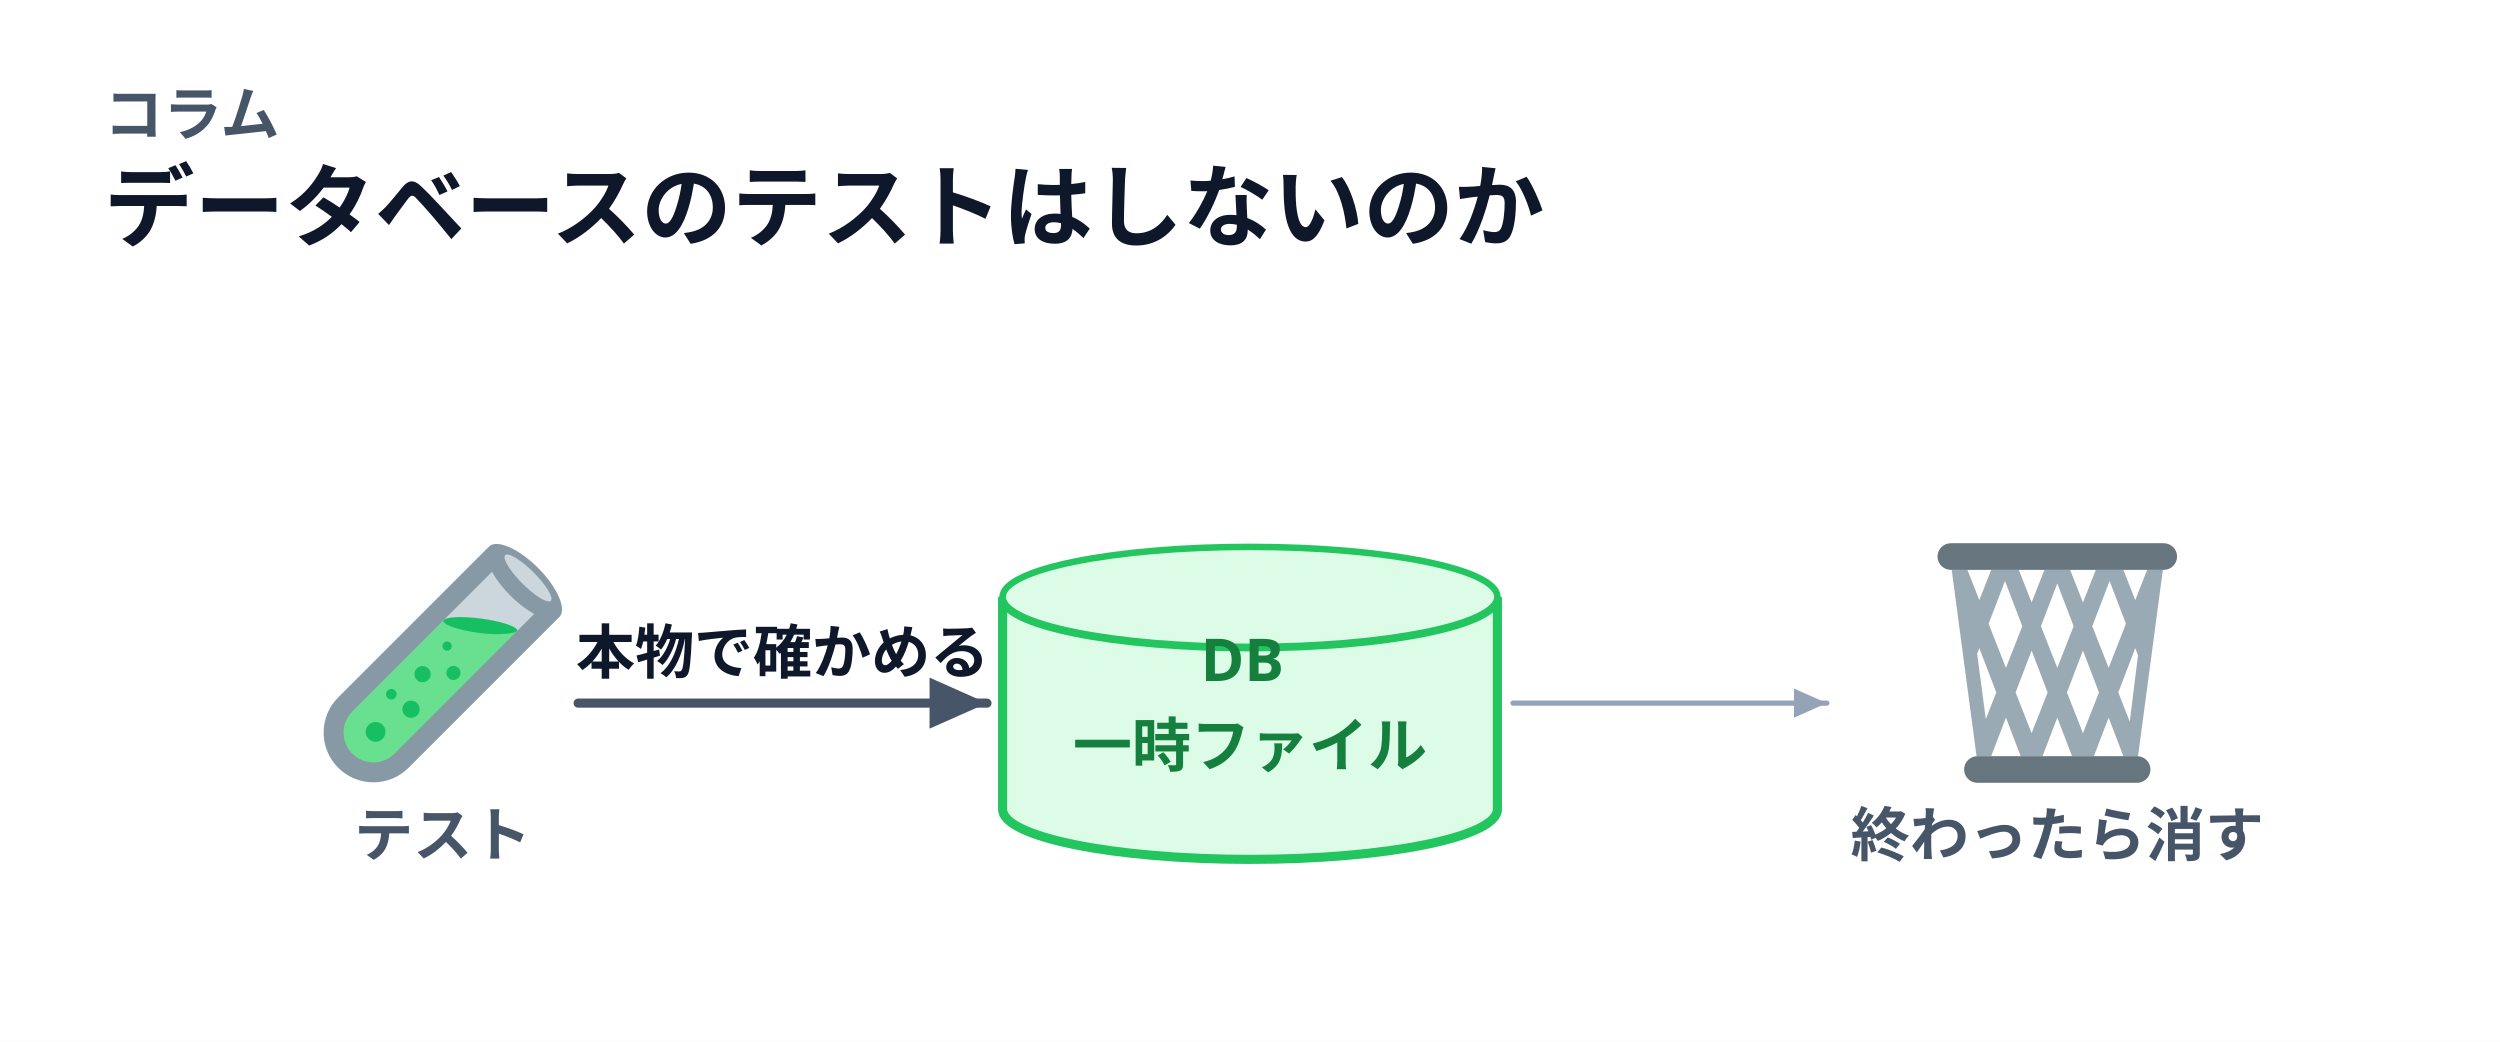
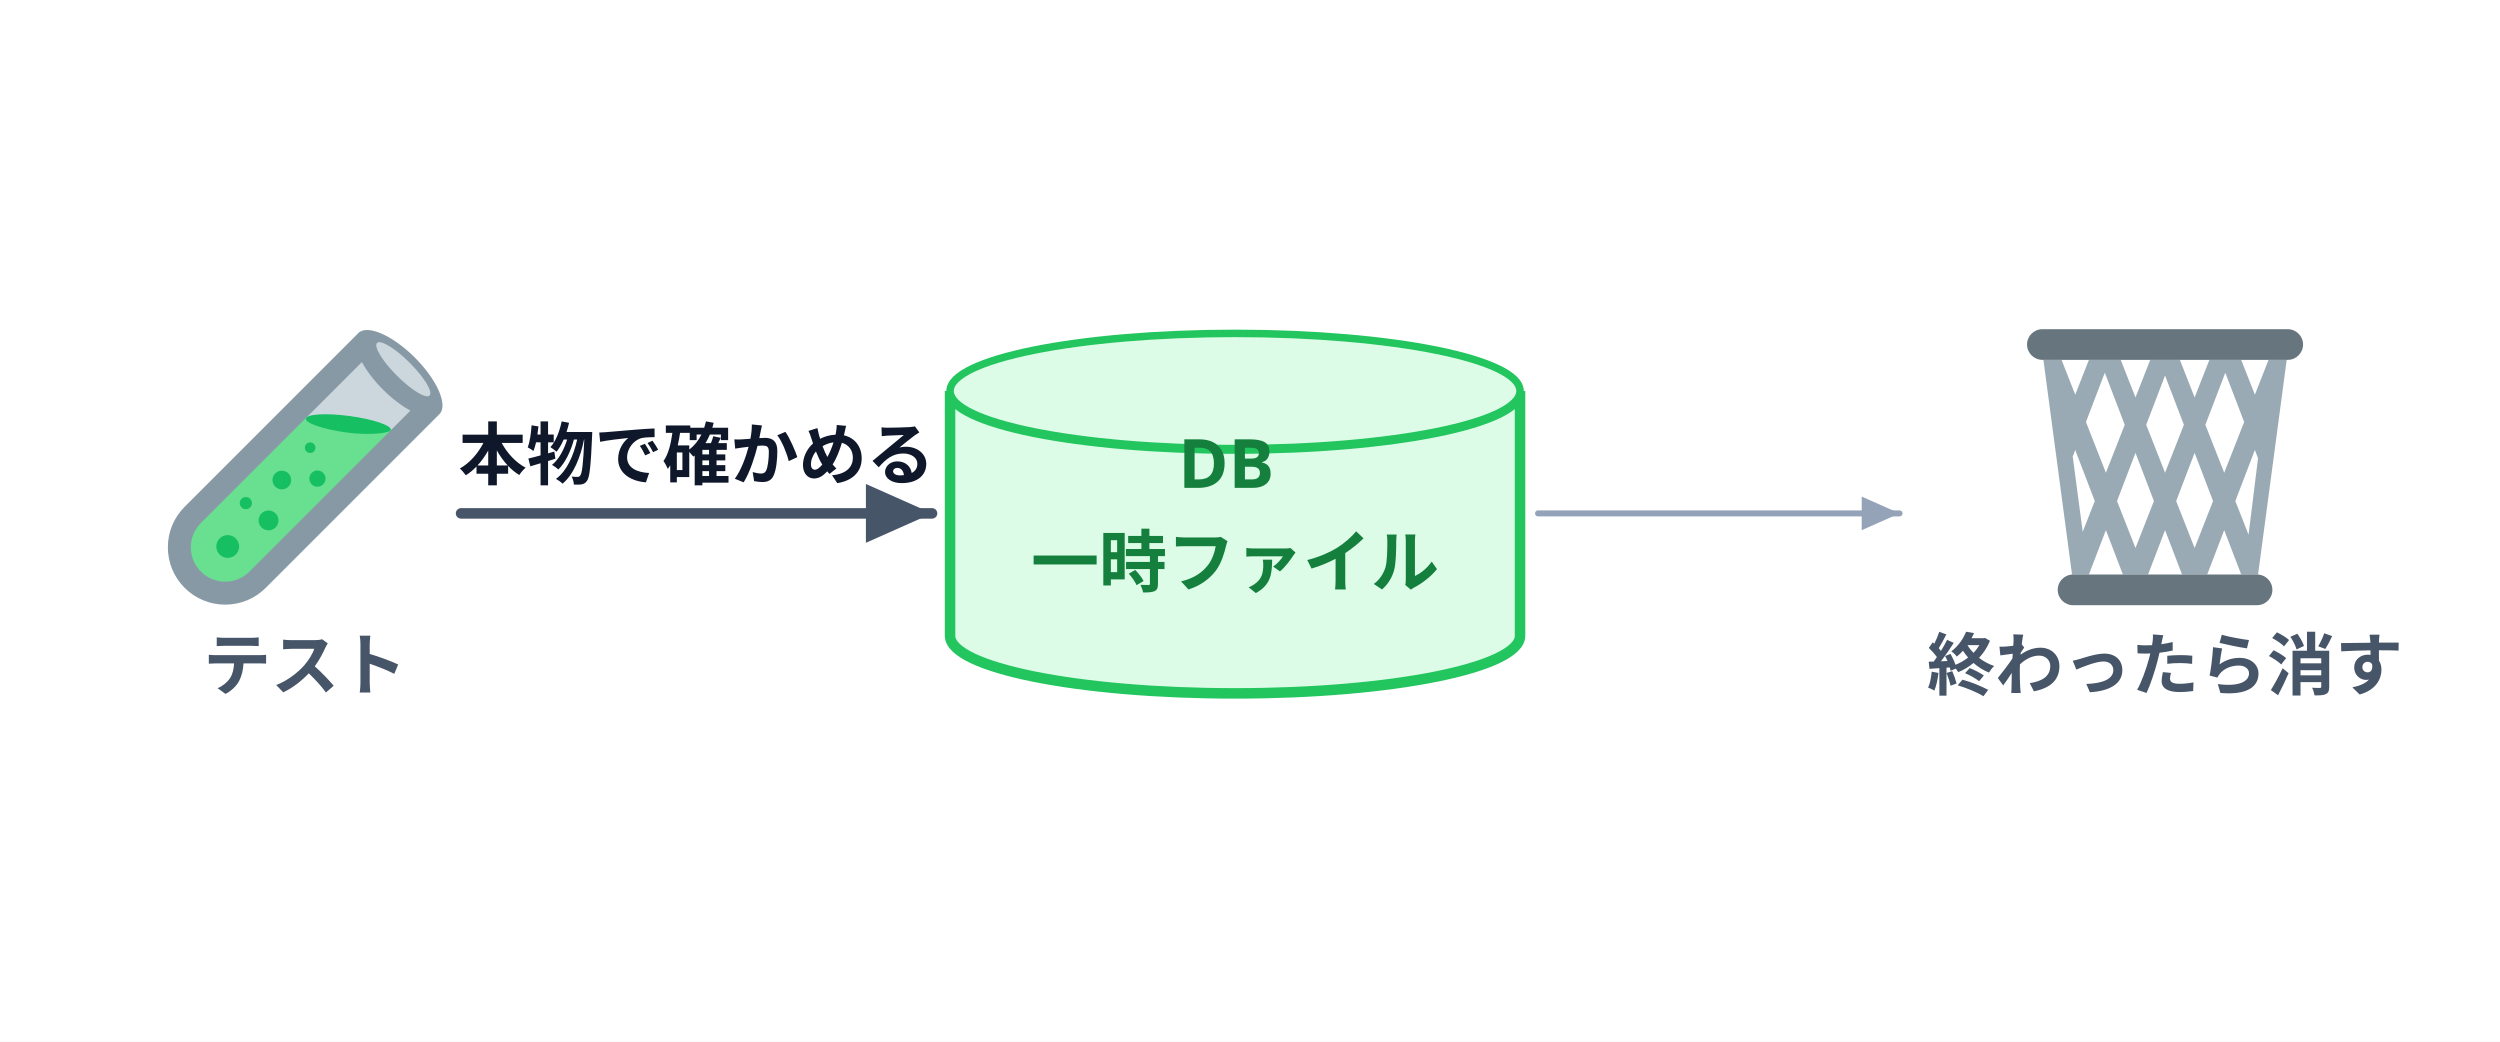
<svg xmlns="http://www.w3.org/2000/svg" width="960" height="400" viewBox="0 0 960 400" font-family="'Hiragino Sans','Noto Sans JP','Yu Gothic','Segoe UI',sans-serif">
  <defs>
    <marker id="aR" viewBox="0 0 10 10" refX="9" refY="5" markerWidth="7" markerHeight="7" orient="auto-start-reverse">
      <path d="M0 1 L9 5 L0 9 z" fill="#475569" />
    </marker>
    <marker id="aRsub" viewBox="0 0 10 10" refX="9" refY="5" markerWidth="7" markerHeight="7" orient="auto-start-reverse">
      <path d="M0 1 L9 5 L0 9 z" fill="#94a3b8" />
    </marker>
  </defs>
  <rect x="0" y="0" width="960" height="400" fill="#ffffff" />
-   <text x="40" y="52" text-anchor="start" font-size="22.667" fill="#475569" font-weight="600">コラム</text>
-   <text x="40" y="92" text-anchor="start" font-size="34.667" fill="#0f172a" font-weight="700">データベースのテストはしないのか</text>
-   <svg x="124.0" y="208.6" width="92.0" height="92.0" viewBox="0 0 36 36">
-     <path fill="#CCD6DD" d="M14.563 14.414L25.47 3.505l6.961 6.962-10.908 10.908z" />
-     <path fill="#68E090" d="M8.103 34.399C2.5 34 1.5 30.062 1.635 27.932c.322-5.07 15.601-16.551 15.601-16.551l12.517 1.93c.001 0-17.389 21.392-21.65 21.088z" />
-     <path fill="#8899A6" d="M32.326 3.708C29.405.787 26.104-.649 24.954.502c-.013.013-.022.031-.034.044-.006.006-.015.008-.021.014L2.295 23.164c-1.412 1.412-2.19 3.29-2.19 5.288 0 1.997.778 3.875 2.19 5.287 1.413 1.413 3.291 2.19 5.288 2.19 1.998 0 3.875-.777 5.287-2.189l22.604-22.604c.007-.007.009-.016.015-.023.013-.012.03-.02.043-.033 1.151-1.15-.285-4.451-3.206-7.372zM10.75 31.619c-.846.846-1.97 1.311-3.166 1.311s-2.321-.466-3.167-1.312c-.846-.846-1.312-1.97-1.312-3.167 0-1.196.466-2.32 1.311-3.166L25.412 4.29c.622 1.144 1.56 2.394 2.749 3.584 1.189 1.189 2.44 2.127 3.584 2.749L10.75 31.619z" />
-     <path fill="#17BF63" d="M29.196 13.144c-.058.379-2.627.751-5.691.343-3.063-.408-5.482-1.223-5.403-1.82.08-.597 2.627-.751 5.691-.343s5.495 1.224 5.403 1.82zM10.84 23.247c-.31.31-.813.31-1.123 0-.31-.31-.31-.813 0-1.123.31-.31.813-.31 1.123 0 .31.31.31.813 0 1.123zm3.317 2.615c-.507.507-1.328.506-1.835 0-.506-.506-.506-1.328 0-1.834.507-.507 1.328-.506 1.834 0 .507.506.508 1.327.001 1.834zm1.677-5.324c-.476.476-1.25.476-1.726 0s-.476-1.249 0-1.726c.476-.476 1.249-.477 1.725 0 .478.477.478 1.25.001 1.726zm-6.868 8.858c-.581.581-1.524.581-2.105 0-.582-.582-.581-1.524 0-2.105s1.523-.581 2.105 0c.581.581.582 1.523 0 2.105zm11.396-9.158c-.413.413-1.083.413-1.496 0-.413-.413-.412-1.083.001-1.496.414-.414 1.083-.414 1.496-.001.413.414.413 1.083-.001 1.497zm-1.207-4.288c-.27.27-.708.27-.979 0-.27-.27-.27-.708 0-.979.27-.27.708-.271.979 0 .27.271.27.709 0 .979z" />
-     <ellipse transform="rotate(-45.001 30.817 5.223)" fill="#CCD6DD" cx="30.817" cy="5.223" rx="1.184" ry="4.847" />
-   </svg>
-   <text x="170" y="328.707" text-anchor="middle" font-size="22.667" fill="#475569" font-weight="600">テスト</text>
-   <path d="M385.0 229.2 A95.0 19.2 0 0 0 575.0 229.2 L575.0 310.8 A95.0 19.2 0 0 1 385.0 310.8 Z" fill="#dcfce7" stroke="#22c55e" stroke-width="3.5" />
-   <ellipse cx="480.0" cy="229.2" rx="95.0" ry="19.2" fill="#dcfce7" stroke="#22c55e" stroke-width="2.5" />
-   <text x="480" y="261.5" text-anchor="middle" font-size="22.667" fill="#15803d" font-weight="600">
-     <tspan x="480" dy="0">DB</tspan>
-     <tspan x="480" dy="32.867">一時ファイル</tspan>
-   </text>
-   <svg x="744.0" y="208.6" width="92.0" height="92.0" viewBox="0 0 36 36">
-     <path fill="#9AAAB4" d="M31.5 4l-1.784 4.542L27.932 4h-4.147l-1.926 4.903L19.932 4h-3.863l-1.926 4.903L12.216 4H8.068L6.284 8.542 4.5 4H2.133l3.735 28.013h24.263L33.867 4H31.5zm-5.642 1.678l2.459 6.425-2.601 6.621-2.457-6.254 2.599-6.792zM18 6.049l2.457 6.42L18 18.723l-2.457-6.254L18 6.049zm-7.858-.371l2.599 6.792-2.457 6.254-2.601-6.621 2.459-6.425zM5.958 16.611l.326-.853 2.549 6.66-1.573 4.004-1.302-9.811zM8.068 32l2.216-5.79L12.5 32H8.068zm3.668-9.582l2.407-6.288 2.406 6.288-2.406 6.126-2.407-6.126zM15.784 32L18 26.21 20.216 32h-4.432zm3.667-9.582l2.406-6.288 2.406 6.288-2.406 6.126-2.406-6.126zM23.5 32l2.216-5.79L27.932 32H23.5zm5.392-5.192l-1.725-4.39 2.549-6.659.411 1.074-1.235 9.975z" />
-     <path fill="#67757F" d="M32 34c0-1.104-.896-2-2-2H6c-1.104 0-2 .896-2 2s.896 2 2 2h24c1.104 0 2-.896 2-2zm4-32c0-1.105-.896-2-2-2H2C.896 0 0 .896 0 2c0 1.105.896 2 2 2h32c1.104 0 2-.895 2-2z" />
-   </svg>
-   <text x="790" y="328.707" text-anchor="middle" font-size="22.667" fill="#475569" font-weight="600">終わったら消す</text>
-   <path d="M222.00 270.00 L379.00 270.00" fill="none" stroke="#475569" stroke-width="3.5" stroke-linecap="round" stroke-linejoin="round" marker-end="url(#aR)" />
-   <text x="300.5" y="258.6" text-anchor="middle" font-size="22.667" fill="#0f172a" font-weight="600">本物で確かめる</text>
-   <path d="M581.00 270.00 L701.49 270.00" fill="none" stroke="#94a3b8" stroke-width="2.0" stroke-linecap="round" stroke-linejoin="round" marker-end="url(#aRsub)" />
+   <g transform="translate(-78.7 -113.9) scale(1.152)">
+     <svg x="124.0" y="208.6" width="92.0" height="92.0" viewBox="0 0 36 36">
+       <path fill="#CCD6DD" d="M14.563 14.414L25.47 3.505l6.961 6.962-10.908 10.908z" />
+       <path fill="#68E090" d="M8.103 34.399C2.5 34 1.5 30.062 1.635 27.932c.322-5.07 15.601-16.551 15.601-16.551l12.517 1.93c.001 0-17.389 21.392-21.65 21.088z" />
+       <path fill="#8899A6" d="M32.326 3.708C29.405.787 26.104-.649 24.954.502c-.013.013-.022.031-.034.044-.006.006-.015.008-.021.014L2.295 23.164c-1.412 1.412-2.19 3.29-2.19 5.288 0 1.997.778 3.875 2.19 5.287 1.413 1.413 3.291 2.19 5.288 2.19 1.998 0 3.875-.777 5.287-2.189l22.604-22.604c.007-.007.009-.016.015-.023.013-.012.03-.02.043-.033 1.151-1.15-.285-4.451-3.206-7.372zM10.75 31.619c-.846.846-1.97 1.311-3.166 1.311s-2.321-.466-3.167-1.312c-.846-.846-1.312-1.97-1.312-3.167 0-1.196.466-2.32 1.311-3.166L25.412 4.29c.622 1.144 1.56 2.394 2.749 3.584 1.189 1.189 2.44 2.127 3.584 2.749L10.75 31.619z" />
+       <path fill="#17BF63" d="M29.196 13.144c-.058.379-2.627.751-5.691.343-3.063-.408-5.482-1.223-5.403-1.82.08-.597 2.627-.751 5.691-.343s5.495 1.224 5.403 1.82zM10.84 23.247c-.31.31-.813.31-1.123 0-.31-.31-.31-.813 0-1.123.31-.31.813-.31 1.123 0 .31.31.31.813 0 1.123zm3.317 2.615c-.507.507-1.328.506-1.835 0-.506-.506-.506-1.328 0-1.834.507-.507 1.328-.506 1.834 0 .507.506.508 1.327.001 1.834zm1.677-5.324c-.476.476-1.25.476-1.726 0s-.476-1.249 0-1.726c.476-.476 1.249-.477 1.725 0 .478.477.478 1.25.001 1.726zm-6.868 8.858c-.581.581-1.524.581-2.105 0-.582-.582-.581-1.524 0-2.105s1.523-.581 2.105 0c.581.581.582 1.523 0 2.105zm11.396-9.158c-.413.413-1.083.413-1.496 0-.413-.413-.412-1.083.001-1.496.414-.414 1.083-.414 1.496-.001.413.414.413 1.083-.001 1.497zm-1.207-4.288c-.27.27-.708.27-.979 0-.27-.27-.27-.708 0-.979.27-.27.708-.271.979 0 .27.271.27.709 0 .979z" />
+       <ellipse transform="rotate(-45.001 30.817 5.223)" fill="#CCD6DD" cx="30.817" cy="5.223" rx="1.184" ry="4.847" />
+     </svg>
+     <text x="170" y="328.707" text-anchor="middle" font-size="22.667" fill="#475569" font-weight="600">テスト</text>
+     <path d="M385.0 229.2 A95.0 19.2 0 0 0 575.0 229.2 L575.0 310.8 A95.0 19.2 0 0 1 385.0 310.8 Z" fill="#dcfce7" stroke="#22c55e" stroke-width="3.5" />
+     <ellipse cx="480.0" cy="229.2" rx="95.0" ry="19.2" fill="#dcfce7" stroke="#22c55e" stroke-width="2.5" />
+     <text x="480" y="261.5" text-anchor="middle" font-size="22.667" fill="#15803d" font-weight="600">
+       <tspan x="480" dy="0">DB</tspan>
+       <tspan x="480" dy="32.867">一時ファイル</tspan>
+     </text>
+     <svg x="744.0" y="208.6" width="92.0" height="92.0" viewBox="0 0 36 36">
+       <path fill="#9AAAB4" d="M31.5 4l-1.784 4.542L27.932 4h-4.147l-1.926 4.903L19.932 4h-3.863l-1.926 4.903L12.216 4H8.068L6.284 8.542 4.5 4H2.133l3.735 28.013h24.263L33.867 4H31.5zm-5.642 1.678l2.459 6.425-2.601 6.621-2.457-6.254 2.599-6.792zM18 6.049l2.457 6.42L18 18.723l-2.457-6.254L18 6.049zm-7.858-.371l2.599 6.792-2.457 6.254-2.601-6.621 2.459-6.425zM5.958 16.611l.326-.853 2.549 6.66-1.573 4.004-1.302-9.811zM8.068 32l2.216-5.79L12.5 32H8.068zm3.668-9.582l2.407-6.288 2.406 6.288-2.406 6.126-2.407-6.126zM15.784 32L18 26.21 20.216 32h-4.432zm3.667-9.582l2.406-6.288 2.406 6.288-2.406 6.126-2.406-6.126zM23.5 32l2.216-5.79L27.932 32H23.5zm5.392-5.192l-1.725-4.39 2.549-6.659.411 1.074-1.235 9.975z" />
+       <path fill="#67757F" d="M32 34c0-1.104-.896-2-2-2H6c-1.104 0-2 .896-2 2s.896 2 2 2h24c1.104 0 2-.896 2-2zm4-32c0-1.105-.896-2-2-2H2C.896 0 0 .896 0 2c0 1.105.896 2 2 2h32c1.104 0 2-.895 2-2z" />
+     </svg>
+     <text x="790" y="328.707" text-anchor="middle" font-size="22.667" fill="#475569" font-weight="600">終わったら消す</text>
+     <path d="M222.00 270.00 L379.00 270.00" fill="none" stroke="#475569" stroke-width="3.5" stroke-linecap="round" stroke-linejoin="round" marker-end="url(#aR)" />
+     <text x="300.5" y="258.6" text-anchor="middle" font-size="22.667" fill="#0f172a" font-weight="600">本物で確かめる</text>
+     <path d="M581.00 270.00 L701.49 270.00" fill="none" stroke="#94a3b8" stroke-width="2.0" stroke-linecap="round" stroke-linejoin="round" marker-end="url(#aRsub)" />
+   </g>
</svg>
